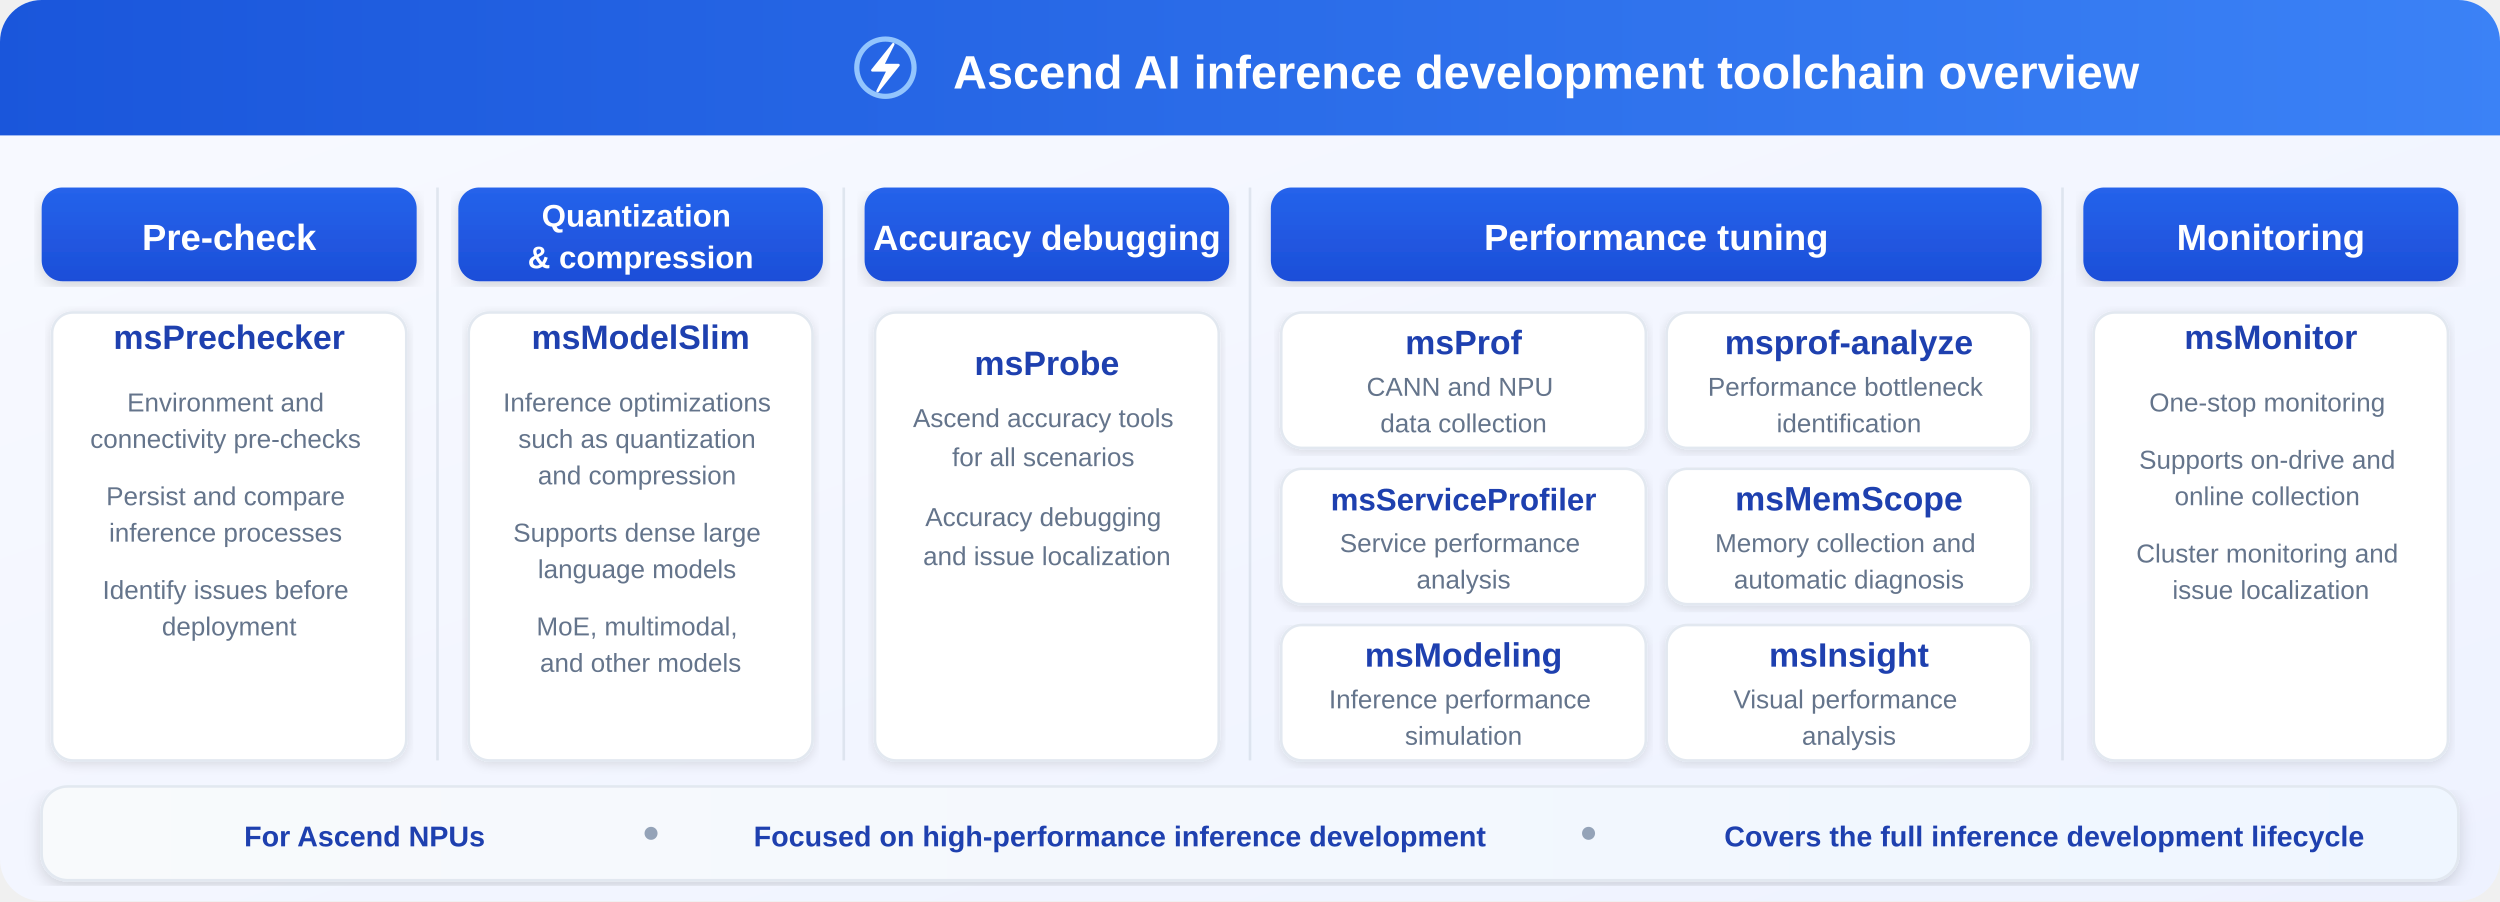
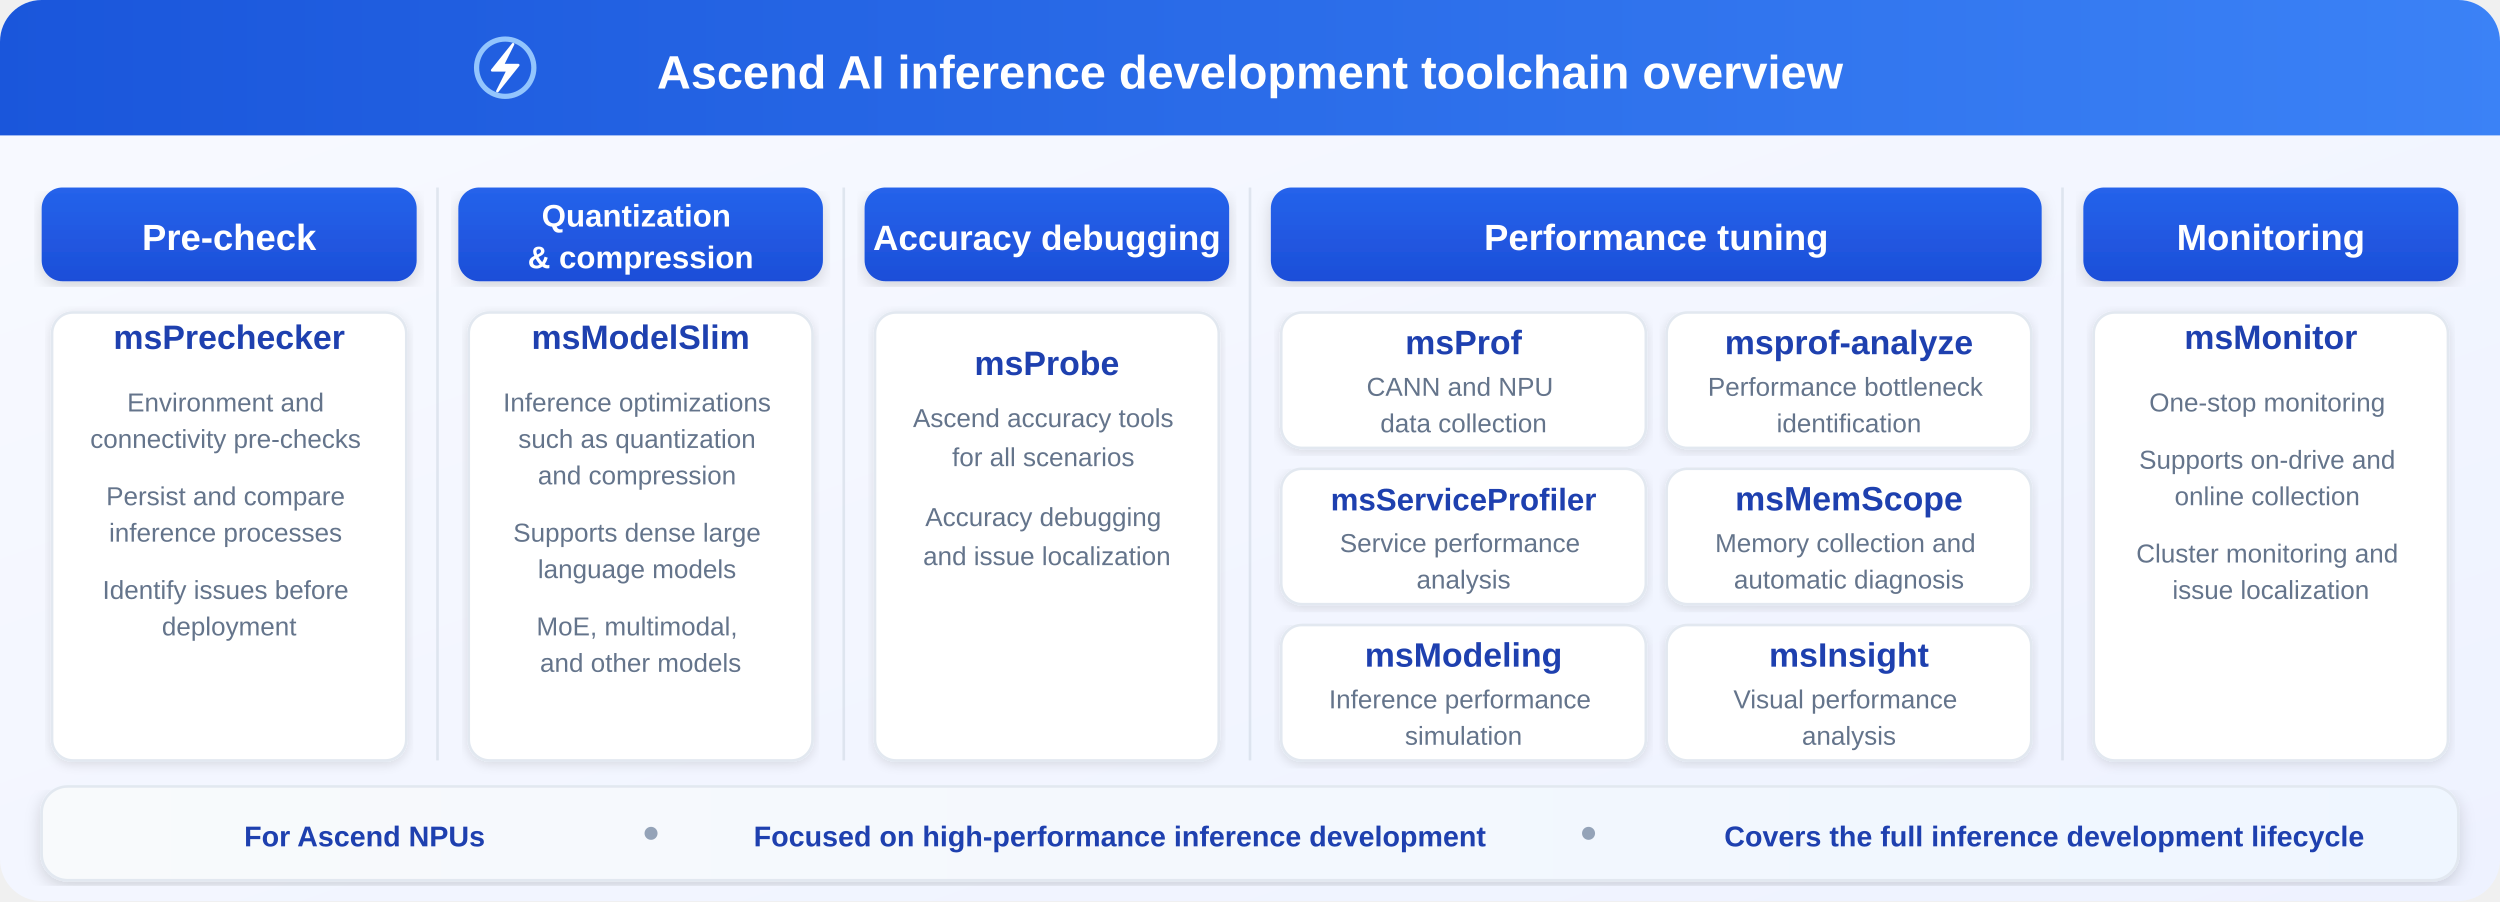
<svg xmlns="http://www.w3.org/2000/svg" viewBox="0 0 960 346" font-family="'Microsoft YaHei','PingFang SC','Helvetica Neue',Arial,sans-serif">
  <defs>
    <linearGradient id="bg" x1="0%" y1="0%" x2="100%" y2="100%">
      <stop offset="0%" style="stop-color:#f8faff;stop-opacity:1" />
      <stop offset="100%" style="stop-color:#eef2ff;stop-opacity:1" />
    </linearGradient>
    <linearGradient id="header" x1="0%" y1="0%" x2="100%" y2="0%">
      <stop offset="0%" style="stop-color:#1a56db" />
      <stop offset="100%" style="stop-color:#3b82f6" />
    </linearGradient>
    <linearGradient id="stage" x1="0%" y1="0%" x2="0%" y2="100%">
      <stop offset="0%" style="stop-color:#2563eb" />
      <stop offset="100%" style="stop-color:#1d4ed8" />
    </linearGradient>
    <linearGradient id="footerBg" x1="0%" y1="0%" x2="100%" y2="0%">
      <stop offset="0%" style="stop-color:#f8fafc" />
      <stop offset="100%" style="stop-color:#eff6ff" />
    </linearGradient>
    <filter id="shadow" x="-2%" y="-2%" width="104%" height="108%">
      <feDropShadow dx="0" dy="2" stdDeviation="3" flood-color="#000" flood-opacity="0.15" />
    </filter>
    <filter id="shadowSm" x="-2%" y="-2%" width="104%" height="108%">
      <feDropShadow dx="0" dy="1" stdDeviation="2" flood-color="#000" flood-opacity="0.12" />
    </filter>
    <clipPath id="round-corner">
      <rect width="960" height="346" rx="16" />
    </clipPath>
  </defs>
  <rect width="960" height="346" rx="16" fill="url(#bg)" />
  <rect x="0" y="0" width="960" height="52" fill="url(#header)" clip-path="url(#round-corner)" />
-   <g transform="translate(340, 26)">
+   <g transform="translate(194, 26)">
    <circle cx="0" cy="0" r="11" fill="none" stroke="#93c5fd" stroke-width="2" />
    <polygon points="3,-9 -5,1 1,1 -3,9 5,-1 -1,-1" fill="#ffffff" stroke="#ffffff" stroke-width="1" stroke-linejoin="round" />
  </g>
-   <text x="366" y="34" text-anchor="start" fill="white" font-size="18" font-weight="bold">Ascend AI inference development toolchain overview</text>
+   <text x="480" y="34" text-anchor="middle" fill="white" font-size="18" font-weight="bold">Ascend AI inference development toolchain overview</text>
  <line x1="168" y1="72" x2="168" y2="292" stroke="#cbd5e1" stroke-width="1" stroke-opacity="0.5" />
  <line x1="324" y1="72" x2="324" y2="292" stroke="#cbd5e1" stroke-width="1" stroke-opacity="0.5" />
  <line x1="480" y1="72" x2="480" y2="292" stroke="#cbd5e1" stroke-width="1" stroke-opacity="0.5" />
  <line x1="792" y1="72" x2="792" y2="292" stroke="#cbd5e1" stroke-width="1" stroke-opacity="0.5" />
  <rect x="16" y="72" width="144" height="36" rx="8" fill="url(#stage)" filter="url(#shadow)" />
  <text x="88" y="96" text-anchor="middle" fill="white" font-size="14" font-weight="bold">Pre-check</text>
  <rect x="20" y="120" width="136" height="172" rx="8" fill="white" filter="url(#shadowSm)" stroke="#e2e8f0" stroke-width="1" />
  <text x="88" y="134" text-anchor="middle" fill="#1e40af" font-size="13" font-weight="bold">msPrechecker</text>
  <text x="88" y="158" text-anchor="middle" fill="#64748b" font-size="10">
    <tspan x="88">Environment and</tspan>
    <tspan x="88" dy="14">connectivity pre-checks</tspan>
    <tspan x="88" dy="22">Persist and compare</tspan>
    <tspan x="88" dy="14">inference processes</tspan>
    <tspan x="88" dy="22">Identify issues before</tspan>
    <tspan x="88" dy="14">deployment</tspan>
  </text>
  <rect x="176" y="72" width="140" height="36" rx="8" fill="url(#stage)" filter="url(#shadow)" />
  <text x="246" y="87" text-anchor="middle" fill="white" font-size="12" font-weight="bold">
    <tspan x="246">Quantization</tspan>
    <tspan x="246" dy="16">&amp; compression</tspan>
  </text>
  <rect x="180" y="120" width="132" height="172" rx="8" fill="white" filter="url(#shadowSm)" stroke="#e2e8f0" stroke-width="1" />
  <text x="246" y="134" text-anchor="middle" fill="#1e40af" font-size="13" font-weight="bold">msModelSlim</text>
  <text x="246" y="158" text-anchor="middle" fill="#64748b" font-size="10">
    <tspan x="246">Inference optimizations</tspan>
    <tspan x="246" dy="14">such as quantization</tspan>
    <tspan x="246" dy="14">and compression</tspan>
    <tspan x="246" dy="22">Supports dense large</tspan>
    <tspan x="246" dy="14">language models</tspan>
    <tspan x="246" dy="22">MoE, multimodal,</tspan>
    <tspan x="246" dy="14">and other models</tspan>
  </text>
  <rect x="332" y="72" width="140" height="36" rx="8" fill="url(#stage)" filter="url(#shadow)" />
  <text x="402" y="96" text-anchor="middle" fill="white" font-size="13.5" font-weight="bold">Accuracy debugging</text>
  <rect x="336" y="120" width="132" height="172" rx="8" fill="white" filter="url(#shadowSm)" stroke="#e2e8f0" stroke-width="1" />
  <text x="402" y="144" text-anchor="middle" fill="#1e40af" font-size="13" font-weight="bold">msProbe</text>
  <text x="402" y="164" text-anchor="middle" fill="#64748b" font-size="10">
    <tspan x="402">Ascend accuracy tools</tspan>
    <tspan x="402" dy="15">for all scenarios</tspan>
    <tspan x="402" dy="23">Accuracy debugging</tspan>
    <tspan x="402" dy="15">and issue localization</tspan>
  </text>
  <rect x="488" y="72" width="296" height="36" rx="8" fill="url(#stage)" filter="url(#shadow)" />
  <text x="636" y="96" text-anchor="middle" fill="white" font-size="14" font-weight="bold">Performance tuning</text>
  <rect x="492" y="120" width="140" height="52" rx="8" fill="white" filter="url(#shadowSm)" stroke="#e2e8f0" stroke-width="1" />
  <text x="562" y="136" text-anchor="middle" fill="#1e40af" font-size="13" font-weight="bold">msProf</text>
  <text x="562" y="152" text-anchor="middle" fill="#64748b" font-size="10">
    <tspan x="562">CANN and NPU</tspan>
    <tspan x="562" dy="14">data collection</tspan>
  </text>
  <rect x="640" y="120" width="140" height="52" rx="8" fill="white" filter="url(#shadowSm)" stroke="#e2e8f0" stroke-width="1" />
  <text x="710" y="136" text-anchor="middle" fill="#1e40af" font-size="13" font-weight="bold">msprof-analyze</text>
  <text x="710" y="152" text-anchor="middle" fill="#64748b" font-size="10">
    <tspan x="710">Performance bottleneck</tspan>
    <tspan x="710" dy="14">identification</tspan>
  </text>
  <rect x="492" y="180" width="140" height="52" rx="8" fill="white" filter="url(#shadowSm)" stroke="#e2e8f0" stroke-width="1" />
  <text x="562" y="196" text-anchor="middle" fill="#1e40af" font-size="12" font-weight="bold">msServiceProfiler</text>
  <text x="562" y="212" text-anchor="middle" fill="#64748b" font-size="10">
    <tspan x="562">Service performance</tspan>
    <tspan x="562" dy="14">analysis</tspan>
  </text>
  <rect x="640" y="180" width="140" height="52" rx="8" fill="white" filter="url(#shadowSm)" stroke="#e2e8f0" stroke-width="1" />
  <text x="710" y="196" text-anchor="middle" fill="#1e40af" font-size="13" font-weight="bold">msMemScope</text>
  <text x="710" y="212" text-anchor="middle" fill="#64748b" font-size="10">
    <tspan x="710">Memory collection and</tspan>
    <tspan x="710" dy="14">automatic diagnosis</tspan>
  </text>
  <rect x="492" y="240" width="140" height="52" rx="8" fill="white" filter="url(#shadowSm)" stroke="#e2e8f0" stroke-width="1" />
  <text x="562" y="256" text-anchor="middle" fill="#1e40af" font-size="13" font-weight="bold">msModeling</text>
  <text x="562" y="272" text-anchor="middle" fill="#64748b" font-size="10">
    <tspan x="562">Inference performance</tspan>
    <tspan x="562" dy="14">simulation</tspan>
  </text>
  <rect x="640" y="240" width="140" height="52" rx="8" fill="white" filter="url(#shadowSm)" stroke="#e2e8f0" stroke-width="1" />
  <text x="710" y="256" text-anchor="middle" fill="#1e40af" font-size="13" font-weight="bold">msInsight</text>
  <text x="710" y="272" text-anchor="middle" fill="#64748b" font-size="10">
    <tspan x="710">Visual performance</tspan>
    <tspan x="710" dy="14">analysis</tspan>
  </text>
  <rect x="800" y="72" width="144" height="36" rx="8" fill="url(#stage)" filter="url(#shadow)" />
  <text x="872" y="96" text-anchor="middle" fill="white" font-size="14" font-weight="bold">Monitoring</text>
  <rect x="804" y="120" width="136" height="172" rx="8" fill="white" filter="url(#shadowSm)" stroke="#e2e8f0" stroke-width="1" />
  <text x="872" y="134" text-anchor="middle" fill="#1e40af" font-size="13" font-weight="bold">msMonitor</text>
  <text x="872" y="158" text-anchor="middle" fill="#64748b" font-size="10">
    <tspan x="872">One-stop monitoring</tspan>
    <tspan x="872" dy="22">Supports on-drive and</tspan>
    <tspan x="872" dy="14">online collection</tspan>
    <tspan x="872" dy="22">Cluster monitoring and</tspan>
    <tspan x="872" dy="14">issue localization</tspan>
  </text>
  <rect x="16" y="302" width="928" height="36" rx="10" fill="url(#footerBg)" filter="url(#shadow)" stroke="#e2e8f0" stroke-width="1" />
  <text x="140" y="325" text-anchor="middle" fill="#1e40af" font-size="11" font-weight="bold">For Ascend NPUs</text>
  <circle cx="250" cy="320" r="2.5" fill="#94a3b8" />
  <text x="430" y="325" text-anchor="middle" fill="#1e40af" font-size="11" font-weight="bold">Focused on high-performance inference development</text>
  <circle cx="610" cy="320" r="2.5" fill="#94a3b8" />
  <text x="785" y="325" text-anchor="middle" fill="#1e40af" font-size="11" font-weight="bold">Covers the full inference development lifecycle</text>
</svg>
